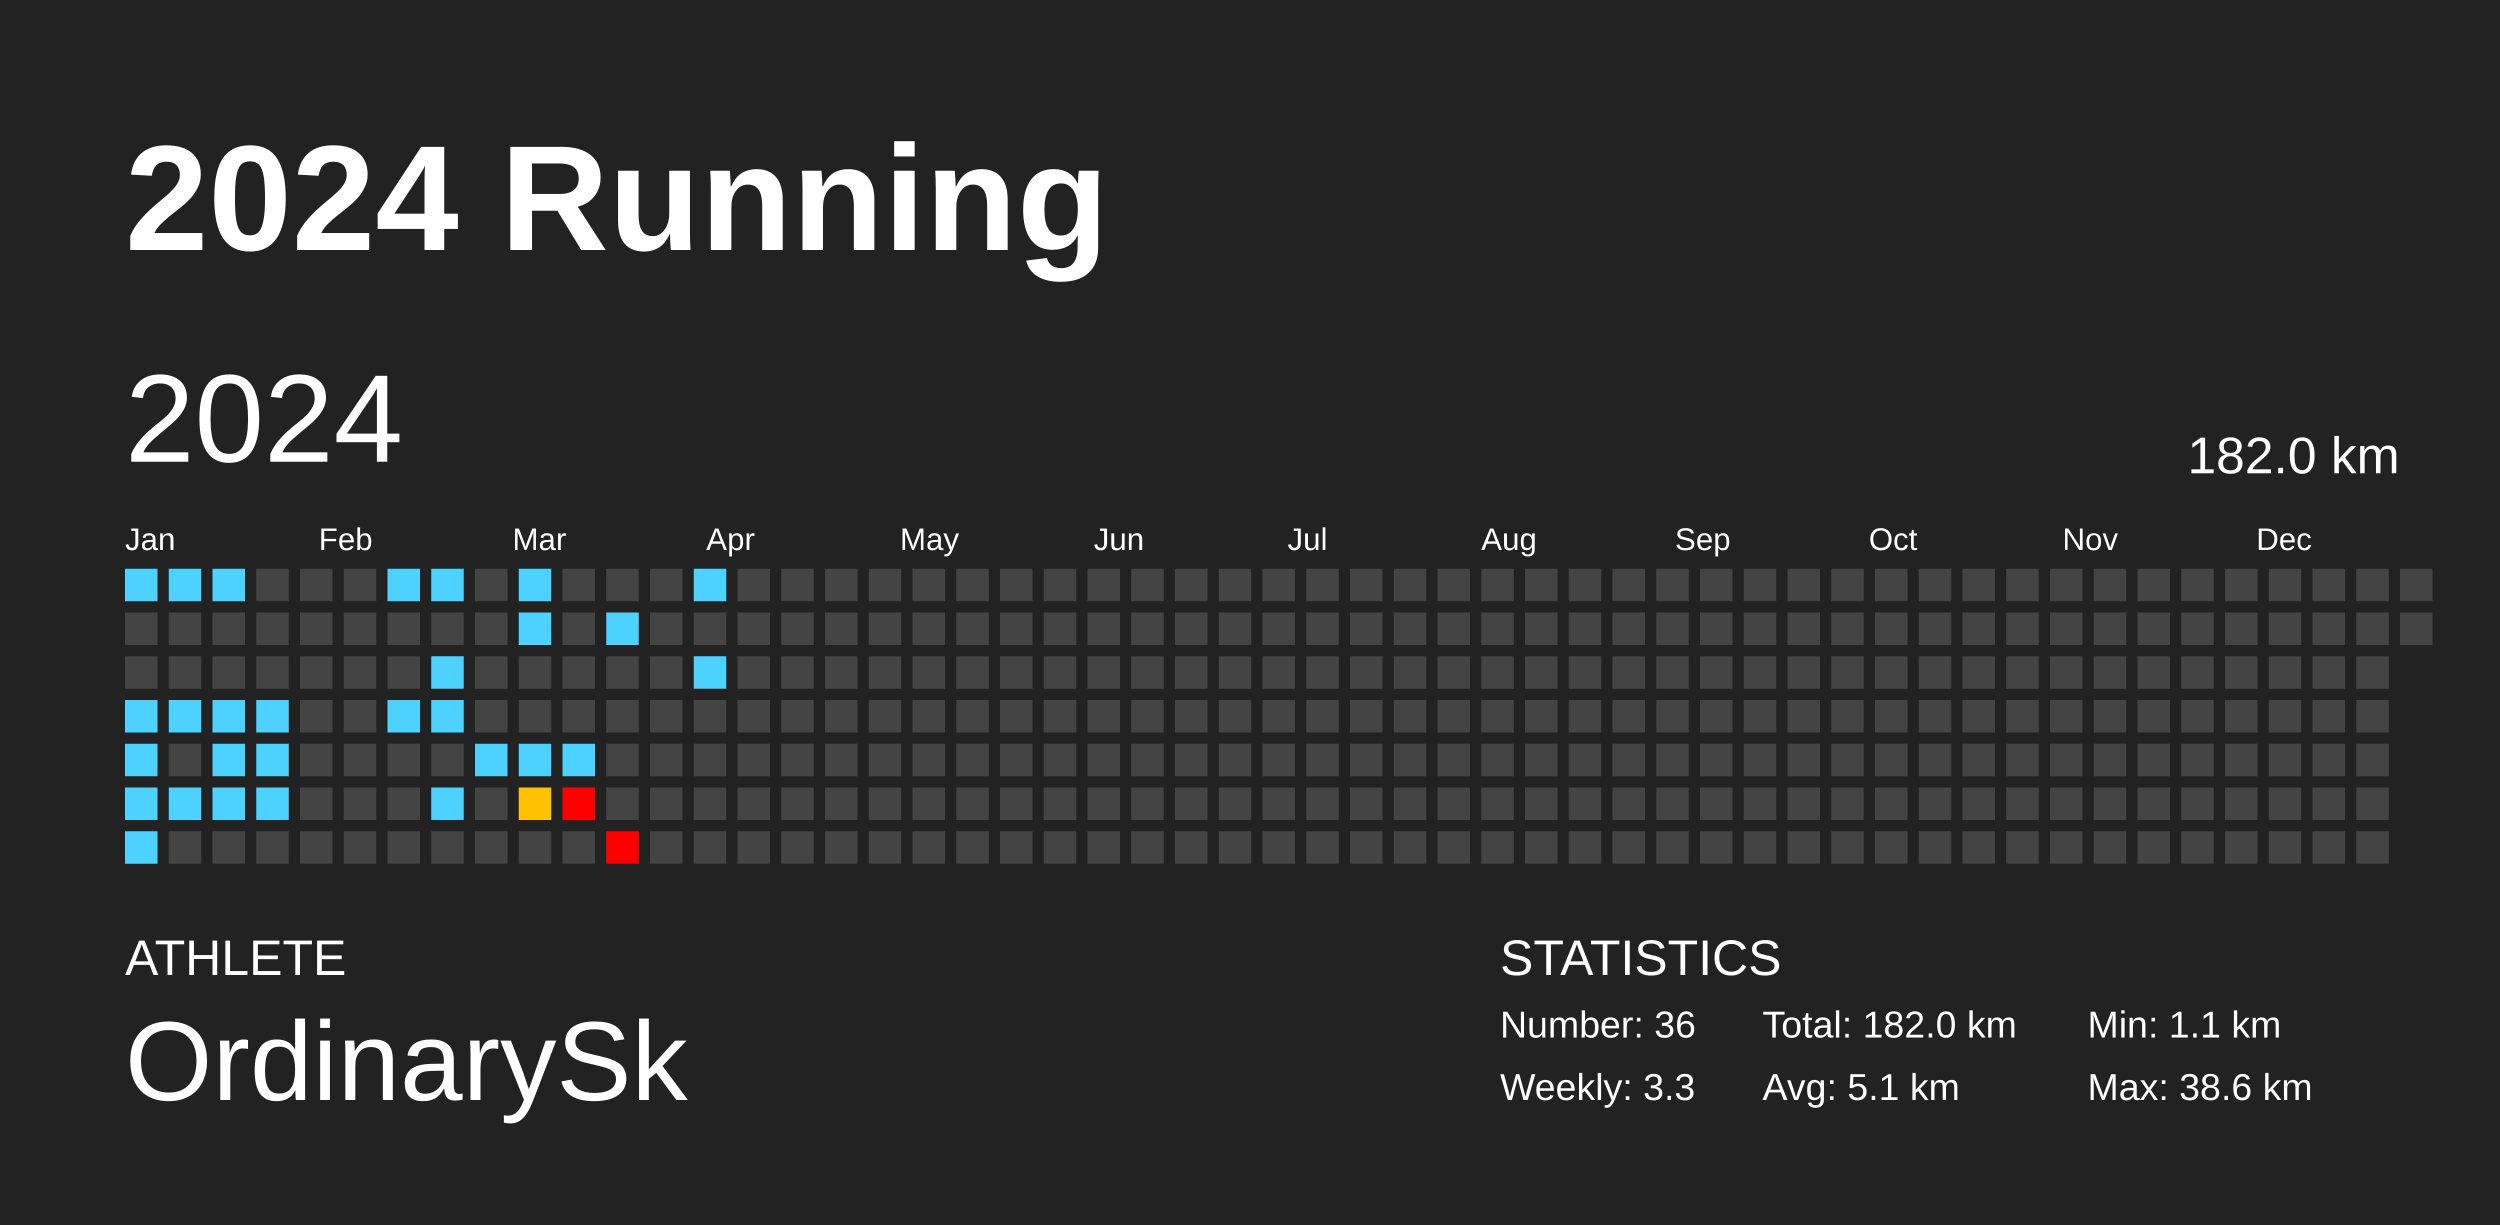
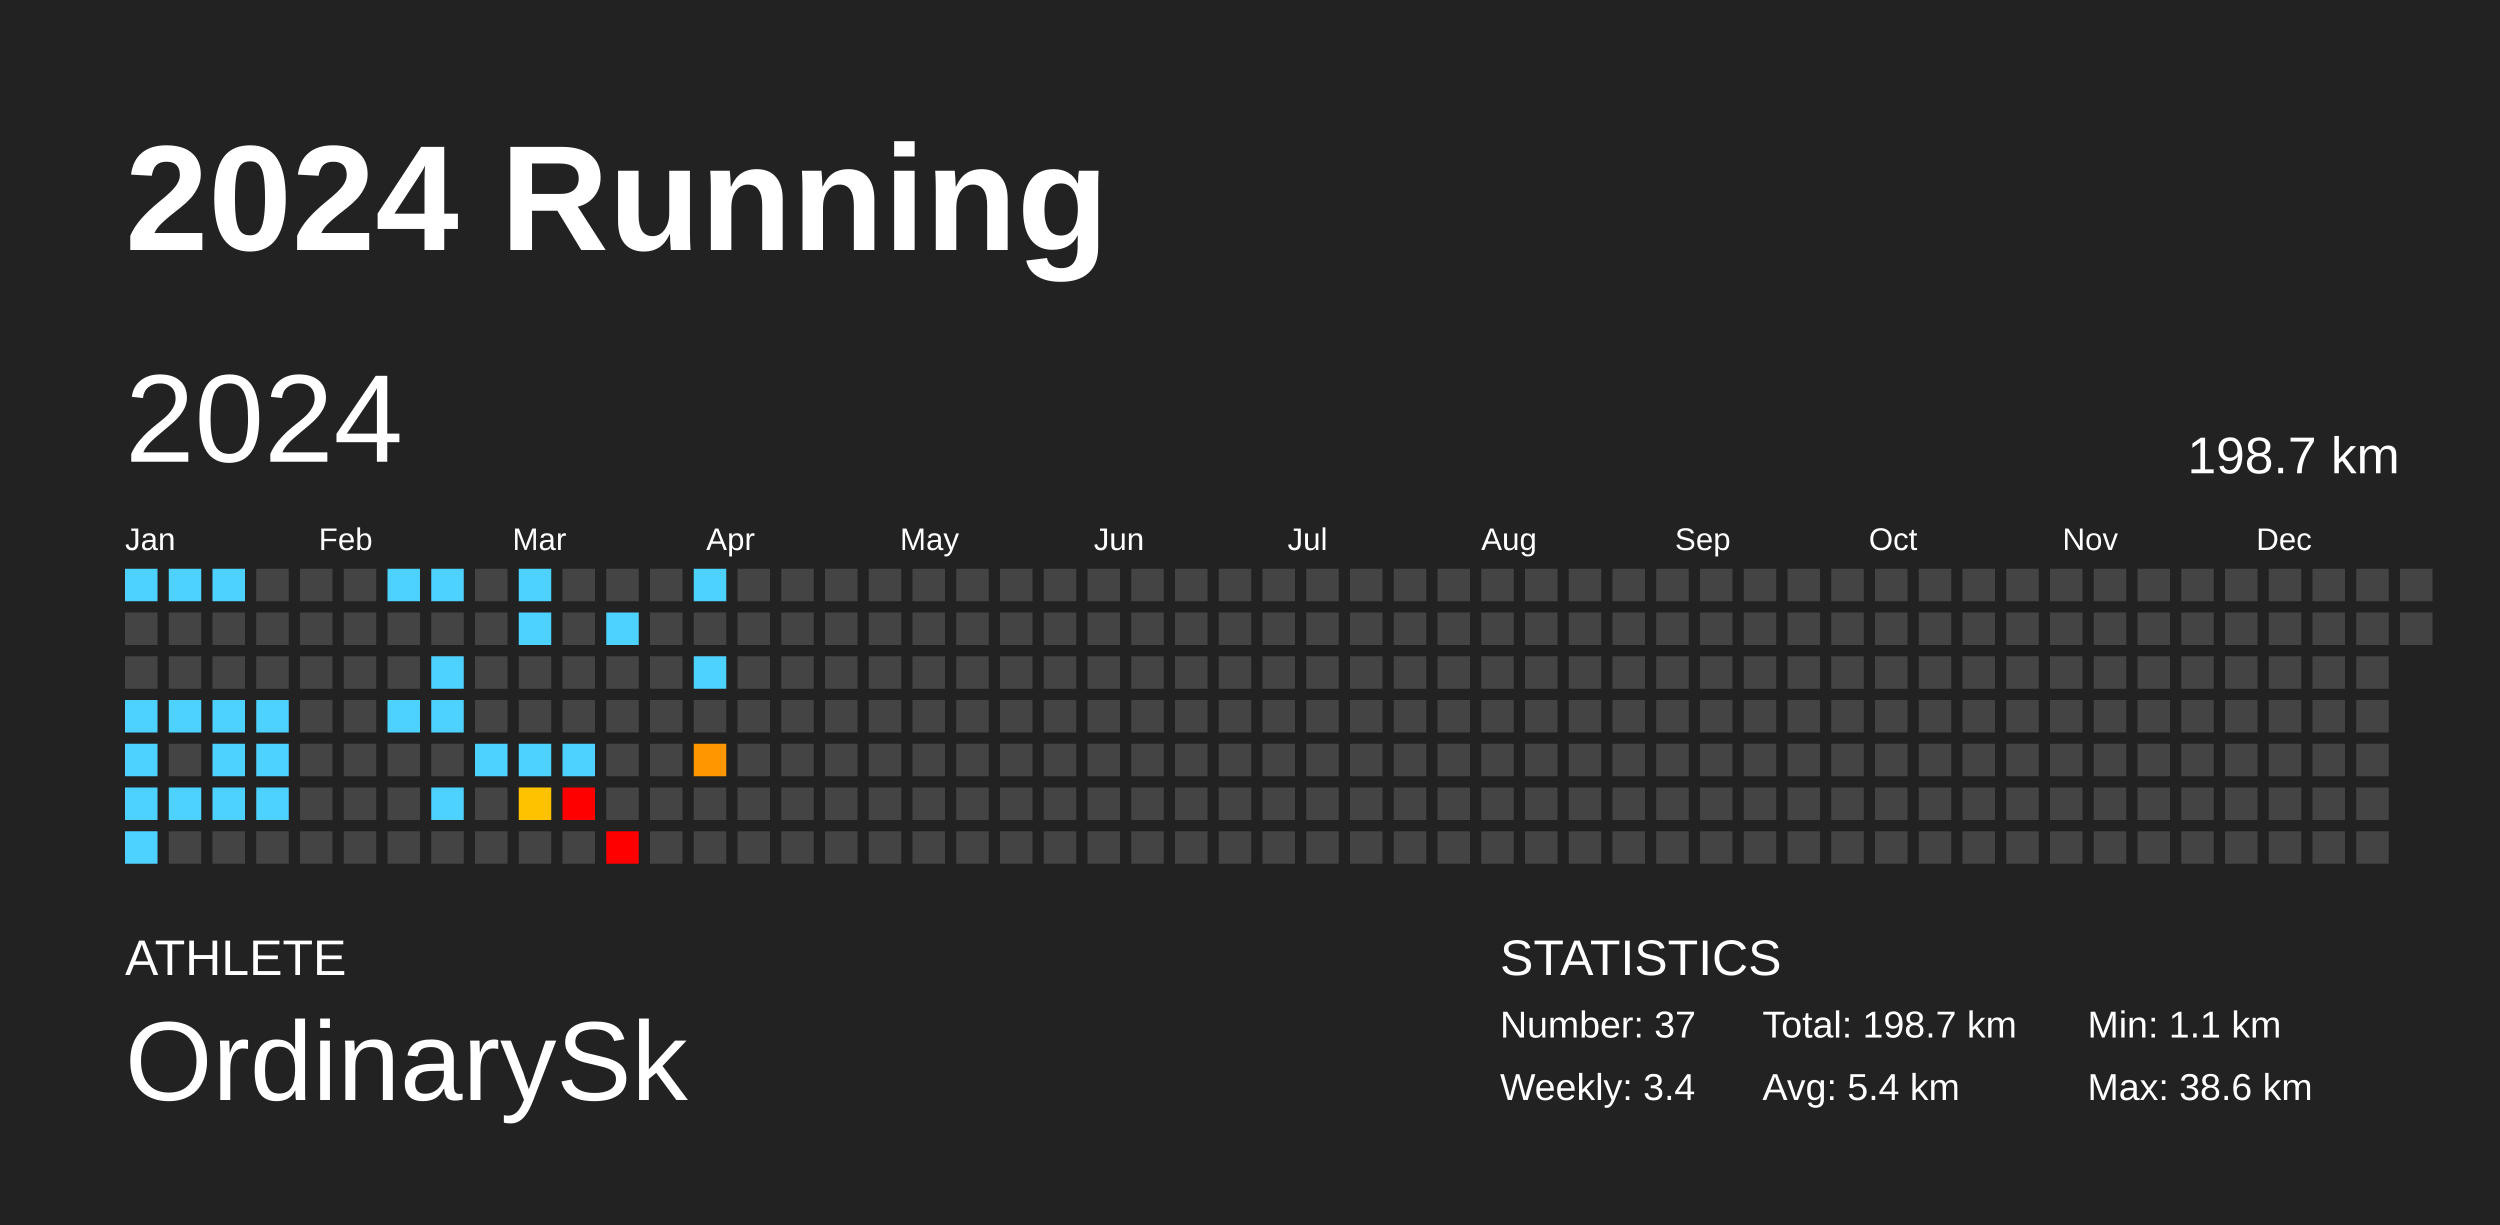
<svg xmlns="http://www.w3.org/2000/svg" baseProfile="full" height="98mm" version="1.1" viewBox="0,0,200,98" width="200mm">
  <defs />
  <rect fill="#222222" height="98" width="200" x="0" y="0" />
  <text fill="#FFFFFF" style="font-size:12px; font-family:Arial; font-weight:bold;" x="10" y="20">2024 Running</text>
  <text fill="#FFFFFF" style="font-size:4px; font-family:Arial" x="10" y="78">ATHLETE</text>
  <text fill="#FFFFFF" style="font-size:9px; font-family:Arial" x="10" y="88">OrdinarySk</text>
  <text fill="#FFFFFF" style="font-size:4px; font-family:Arial" x="120" y="78">STATISTICS</text>
-   <text fill="#FFFFFF" style="font-size:3px; font-family:Arial" x="120" y="83">Number: 36</text>
-   <text fill="#FFFFFF" style="font-size:3px; font-family:Arial" x="120" y="88">Weekly: 3.3</text>
-   <text fill="#FFFFFF" style="font-size:3px; font-family:Arial" x="141" y="83">Total: 182.0 km</text>
-   <text fill="#FFFFFF" style="font-size:3px; font-family:Arial" x="141" y="88">Avg: 5.1 km</text>
+   <text fill="#FFFFFF" style="font-size:3px; font-family:Arial" x="120" y="83">Number: 37</text>
+   <text fill="#FFFFFF" style="font-size:3px; font-family:Arial" x="120" y="88">Weekly: 3.4</text>
+   <text fill="#FFFFFF" style="font-size:3px; font-family:Arial" x="141" y="83">Total: 198.7 km</text>
+   <text fill="#FFFFFF" style="font-size:3px; font-family:Arial" x="141" y="88">Avg: 5.4 km</text>
  <text fill="#FFFFFF" style="font-size:3px; font-family:Arial" x="167" y="83">Min: 1.1 km</text>
  <text fill="#FFFFFF" style="font-size:3px; font-family:Arial" x="167" y="88">Max: 38.6 km</text>
  <text dominant-baseline="hanging" fill="#FFFFFF" style="font-size:10.0px; font-family:Arial;" x="10" y="30">2024</text>
-   <text dominant-baseline="hanging" fill="#FFFFFF" style="font-size:4.125px; font-family:Arial;" x="175" y="35">182.0 km</text>
+   <text dominant-baseline="hanging" fill="#FFFFFF" style="font-size:4.125px; font-family:Arial;" x="175" y="35">198.7 km</text>
  <text fill="#FFFFFF" style="font-size:2.5px; font-family:Arial" x="10.0" y="44">Jan</text>
  <text fill="#FFFFFF" style="font-size:2.5px; font-family:Arial" x="25.5" y="44">Feb</text>
  <text fill="#FFFFFF" style="font-size:2.5px; font-family:Arial" x="41.0" y="44">Mar</text>
  <text fill="#FFFFFF" style="font-size:2.5px; font-family:Arial" x="56.5" y="44">Apr</text>
  <text fill="#FFFFFF" style="font-size:2.5px; font-family:Arial" x="72.0" y="44">May</text>
  <text fill="#FFFFFF" style="font-size:2.5px; font-family:Arial" x="87.5" y="44">Jun</text>
  <text fill="#FFFFFF" style="font-size:2.5px; font-family:Arial" x="103.0" y="44">Jul</text>
  <text fill="#FFFFFF" style="font-size:2.5px; font-family:Arial" x="118.5" y="44">Aug</text>
  <text fill="#FFFFFF" style="font-size:2.5px; font-family:Arial" x="134.0" y="44">Sep</text>
  <text fill="#FFFFFF" style="font-size:2.5px; font-family:Arial" x="149.5" y="44">Oct</text>
  <text fill="#FFFFFF" style="font-size:2.5px; font-family:Arial" x="165.0" y="44">Nov</text>
  <text fill="#FFFFFF" style="font-size:2.5px; font-family:Arial" x="180.5" y="44">Dec</text>
  <rect fill="#4dd2ff" height="2.6" width="2.6" x="10.0" y="45.5" />
  <rect fill="#444444" height="2.6" width="2.6" x="10.0" y="49.0" />
  <rect fill="#444444" height="2.6" width="2.6" x="10.0" y="52.5" />
  <rect fill="#4dd2ff" height="2.6" width="2.6" x="10.0" y="56.0" />
  <rect fill="#4dd2ff" height="2.6" width="2.6" x="10.0" y="59.5" />
  <rect fill="#4dd2ff" height="2.6" width="2.6" x="10.0" y="63.0" />
  <rect fill="#4dd2ff" height="2.6" width="2.6" x="10.0" y="66.5" />
  <rect fill="#4dd2ff" height="2.6" width="2.6" x="13.5" y="45.5" />
  <rect fill="#444444" height="2.6" width="2.6" x="13.5" y="49.0" />
  <rect fill="#444444" height="2.6" width="2.6" x="13.5" y="52.5" />
  <rect fill="#4dd2ff" height="2.6" width="2.6" x="13.5" y="56.0" />
  <rect fill="#444444" height="2.6" width="2.6" x="13.5" y="59.5" />
  <rect fill="#4dd2ff" height="2.6" width="2.6" x="13.5" y="63.0" />
  <rect fill="#444444" height="2.6" width="2.6" x="13.5" y="66.5" />
  <rect fill="#4dd2ff" height="2.6" width="2.6" x="17.0" y="45.5" />
  <rect fill="#444444" height="2.6" width="2.6" x="17.0" y="49.0" />
  <rect fill="#444444" height="2.6" width="2.6" x="17.0" y="52.5" />
  <rect fill="#4dd2ff" height="2.6" width="2.6" x="17.0" y="56.0" />
  <rect fill="#4dd2ff" height="2.6" width="2.6" x="17.0" y="59.5" />
  <rect fill="#4dd2ff" height="2.6" width="2.6" x="17.0" y="63.0" />
  <rect fill="#444444" height="2.6" width="2.6" x="17.0" y="66.5" />
  <rect fill="#444444" height="2.6" width="2.6" x="20.5" y="45.5" />
  <rect fill="#444444" height="2.6" width="2.6" x="20.5" y="49.0" />
  <rect fill="#444444" height="2.6" width="2.6" x="20.5" y="52.5" />
  <rect fill="#4dd2ff" height="2.6" width="2.6" x="20.5" y="56.0" />
  <rect fill="#4dd2ff" height="2.6" width="2.6" x="20.5" y="59.5" />
  <rect fill="#4dd2ff" height="2.6" width="2.6" x="20.5" y="63.0" />
  <rect fill="#444444" height="2.6" width="2.6" x="20.5" y="66.5" />
  <rect fill="#444444" height="2.6" width="2.6" x="24.0" y="45.5" />
  <rect fill="#444444" height="2.6" width="2.6" x="24.0" y="49.0" />
  <rect fill="#444444" height="2.6" width="2.6" x="24.0" y="52.5" />
  <rect fill="#444444" height="2.6" width="2.6" x="24.0" y="56.0" />
  <rect fill="#444444" height="2.6" width="2.6" x="24.0" y="59.5" />
  <rect fill="#444444" height="2.6" width="2.6" x="24.0" y="63.0" />
  <rect fill="#444444" height="2.6" width="2.6" x="24.0" y="66.5" />
  <rect fill="#444444" height="2.6" width="2.6" x="27.5" y="45.5" />
  <rect fill="#444444" height="2.6" width="2.6" x="27.5" y="49.0" />
  <rect fill="#444444" height="2.6" width="2.6" x="27.5" y="52.5" />
  <rect fill="#444444" height="2.6" width="2.6" x="27.5" y="56.0" />
  <rect fill="#444444" height="2.6" width="2.6" x="27.5" y="59.5" />
  <rect fill="#444444" height="2.6" width="2.6" x="27.5" y="63.0" />
  <rect fill="#444444" height="2.6" width="2.6" x="27.5" y="66.5" />
  <rect fill="#4dd2ff" height="2.6" width="2.6" x="31.0" y="45.5" />
  <rect fill="#444444" height="2.6" width="2.6" x="31.0" y="49.0" />
  <rect fill="#444444" height="2.6" width="2.6" x="31.0" y="52.5" />
  <rect fill="#4dd2ff" height="2.6" width="2.6" x="31.0" y="56.0" />
  <rect fill="#444444" height="2.6" width="2.6" x="31.0" y="59.5" />
  <rect fill="#444444" height="2.6" width="2.6" x="31.0" y="63.0" />
  <rect fill="#444444" height="2.6" width="2.6" x="31.0" y="66.5" />
  <rect fill="#4dd2ff" height="2.6" width="2.6" x="34.5" y="45.5" />
  <rect fill="#444444" height="2.6" width="2.6" x="34.5" y="49.0" />
  <rect fill="#4dd2ff" height="2.6" width="2.6" x="34.5" y="52.5" />
  <rect fill="#4dd2ff" height="2.6" width="2.6" x="34.5" y="56.0" />
  <rect fill="#444444" height="2.6" width="2.6" x="34.5" y="59.5" />
  <rect fill="#4dd2ff" height="2.6" width="2.6" x="34.5" y="63.0" />
  <rect fill="#444444" height="2.6" width="2.6" x="34.5" y="66.5" />
  <rect fill="#444444" height="2.6" width="2.6" x="38.0" y="45.5" />
  <rect fill="#444444" height="2.6" width="2.6" x="38.0" y="49.0" />
  <rect fill="#444444" height="2.6" width="2.6" x="38.0" y="52.5" />
  <rect fill="#444444" height="2.6" width="2.6" x="38.0" y="56.0" />
  <rect fill="#4dd2ff" height="2.6" width="2.6" x="38.0" y="59.5" />
  <rect fill="#444444" height="2.6" width="2.6" x="38.0" y="63.0" />
  <rect fill="#444444" height="2.6" width="2.6" x="38.0" y="66.5" />
  <rect fill="#4dd2ff" height="2.6" width="2.6" x="41.5" y="45.5" />
  <rect fill="#4dd2ff" height="2.6" width="2.6" x="41.5" y="49.0" />
  <rect fill="#444444" height="2.6" width="2.6" x="41.5" y="52.5" />
  <rect fill="#444444" height="2.6" width="2.6" x="41.5" y="56.0" />
  <rect fill="#4dd2ff" height="2.6" width="2.6" x="41.5" y="59.5" />
  <rect fill="#ffc200" height="2.6" width="2.6" x="41.5" y="63.0" />
  <rect fill="#444444" height="2.6" width="2.6" x="41.5" y="66.5" />
  <rect fill="#444444" height="2.6" width="2.6" x="45.0" y="45.5" />
  <rect fill="#444444" height="2.6" width="2.6" x="45.0" y="49.0" />
  <rect fill="#444444" height="2.6" width="2.6" x="45.0" y="52.5" />
  <rect fill="#444444" height="2.6" width="2.6" x="45.0" y="56.0" />
  <rect fill="#4dd2ff" height="2.6" width="2.6" x="45.0" y="59.5" />
  <rect fill="red" height="2.6" width="2.6" x="45.0" y="63.0" />
  <rect fill="#444444" height="2.6" width="2.6" x="45.0" y="66.5" />
  <rect fill="#444444" height="2.6" width="2.6" x="48.5" y="45.5" />
  <rect fill="#4dd2ff" height="2.6" width="2.6" x="48.5" y="49.0" />
  <rect fill="#444444" height="2.6" width="2.6" x="48.5" y="52.5" />
  <rect fill="#444444" height="2.6" width="2.6" x="48.5" y="56.0" />
  <rect fill="#444444" height="2.6" width="2.6" x="48.5" y="59.5" />
  <rect fill="#444444" height="2.6" width="2.6" x="48.5" y="63.0" />
  <rect fill="red" height="2.6" width="2.6" x="48.5" y="66.5" />
  <rect fill="#444444" height="2.6" width="2.6" x="52.0" y="45.5" />
  <rect fill="#444444" height="2.6" width="2.6" x="52.0" y="49.0" />
  <rect fill="#444444" height="2.6" width="2.6" x="52.0" y="52.5" />
  <rect fill="#444444" height="2.6" width="2.6" x="52.0" y="56.0" />
  <rect fill="#444444" height="2.6" width="2.6" x="52.0" y="59.5" />
  <rect fill="#444444" height="2.6" width="2.6" x="52.0" y="63.0" />
  <rect fill="#444444" height="2.6" width="2.6" x="52.0" y="66.5" />
  <rect fill="#4dd2ff" height="2.6" width="2.6" x="55.5" y="45.5" />
  <rect fill="#444444" height="2.6" width="2.6" x="55.5" y="49.0" />
  <rect fill="#4dd2ff" height="2.6" width="2.6" x="55.5" y="52.5" />
  <rect fill="#444444" height="2.6" width="2.6" x="55.5" y="56.0" />
-   <rect fill="#444444" height="2.6" width="2.6" x="55.5" y="59.5" />
+   <rect fill="#ff9600" height="2.6" width="2.6" x="55.5" y="59.5" />
  <rect fill="#444444" height="2.6" width="2.6" x="55.5" y="63.0" />
  <rect fill="#444444" height="2.6" width="2.6" x="55.5" y="66.5" />
  <rect fill="#444444" height="2.6" width="2.6" x="59.0" y="45.5" />
  <rect fill="#444444" height="2.6" width="2.6" x="59.0" y="49.0" />
  <rect fill="#444444" height="2.6" width="2.6" x="59.0" y="52.5" />
  <rect fill="#444444" height="2.6" width="2.6" x="59.0" y="56.0" />
  <rect fill="#444444" height="2.6" width="2.6" x="59.0" y="59.5" />
  <rect fill="#444444" height="2.6" width="2.6" x="59.0" y="63.0" />
  <rect fill="#444444" height="2.6" width="2.6" x="59.0" y="66.5" />
  <rect fill="#444444" height="2.6" width="2.6" x="62.5" y="45.5" />
  <rect fill="#444444" height="2.6" width="2.6" x="62.5" y="49.0" />
  <rect fill="#444444" height="2.6" width="2.6" x="62.5" y="52.5" />
  <rect fill="#444444" height="2.6" width="2.6" x="62.5" y="56.0" />
  <rect fill="#444444" height="2.6" width="2.6" x="62.5" y="59.5" />
  <rect fill="#444444" height="2.6" width="2.6" x="62.5" y="63.0" />
  <rect fill="#444444" height="2.6" width="2.6" x="62.5" y="66.5" />
  <rect fill="#444444" height="2.6" width="2.6" x="66.0" y="45.5" />
  <rect fill="#444444" height="2.6" width="2.6" x="66.0" y="49.0" />
  <rect fill="#444444" height="2.6" width="2.6" x="66.0" y="52.5" />
  <rect fill="#444444" height="2.6" width="2.6" x="66.0" y="56.0" />
  <rect fill="#444444" height="2.6" width="2.6" x="66.0" y="59.5" />
  <rect fill="#444444" height="2.6" width="2.6" x="66.0" y="63.0" />
  <rect fill="#444444" height="2.6" width="2.6" x="66.0" y="66.5" />
  <rect fill="#444444" height="2.6" width="2.6" x="69.5" y="45.5" />
  <rect fill="#444444" height="2.6" width="2.6" x="69.5" y="49.0" />
  <rect fill="#444444" height="2.6" width="2.6" x="69.5" y="52.5" />
  <rect fill="#444444" height="2.6" width="2.6" x="69.5" y="56.0" />
  <rect fill="#444444" height="2.6" width="2.6" x="69.5" y="59.5" />
  <rect fill="#444444" height="2.6" width="2.6" x="69.5" y="63.0" />
  <rect fill="#444444" height="2.6" width="2.6" x="69.5" y="66.5" />
  <rect fill="#444444" height="2.6" width="2.6" x="73.0" y="45.5" />
  <rect fill="#444444" height="2.6" width="2.6" x="73.0" y="49.0" />
  <rect fill="#444444" height="2.6" width="2.6" x="73.0" y="52.5" />
  <rect fill="#444444" height="2.6" width="2.6" x="73.0" y="56.0" />
  <rect fill="#444444" height="2.6" width="2.6" x="73.0" y="59.5" />
  <rect fill="#444444" height="2.6" width="2.6" x="73.0" y="63.0" />
  <rect fill="#444444" height="2.6" width="2.6" x="73.0" y="66.5" />
  <rect fill="#444444" height="2.6" width="2.6" x="76.5" y="45.5" />
  <rect fill="#444444" height="2.6" width="2.6" x="76.5" y="49.0" />
  <rect fill="#444444" height="2.6" width="2.6" x="76.5" y="52.5" />
  <rect fill="#444444" height="2.6" width="2.6" x="76.5" y="56.0" />
  <rect fill="#444444" height="2.6" width="2.6" x="76.5" y="59.5" />
  <rect fill="#444444" height="2.6" width="2.6" x="76.5" y="63.0" />
  <rect fill="#444444" height="2.6" width="2.6" x="76.5" y="66.5" />
  <rect fill="#444444" height="2.6" width="2.6" x="80.0" y="45.5" />
  <rect fill="#444444" height="2.6" width="2.6" x="80.0" y="49.0" />
  <rect fill="#444444" height="2.6" width="2.6" x="80.0" y="52.5" />
  <rect fill="#444444" height="2.6" width="2.6" x="80.0" y="56.0" />
  <rect fill="#444444" height="2.6" width="2.6" x="80.0" y="59.5" />
  <rect fill="#444444" height="2.6" width="2.6" x="80.0" y="63.0" />
  <rect fill="#444444" height="2.6" width="2.6" x="80.0" y="66.5" />
  <rect fill="#444444" height="2.6" width="2.6" x="83.5" y="45.5" />
  <rect fill="#444444" height="2.6" width="2.6" x="83.5" y="49.0" />
  <rect fill="#444444" height="2.6" width="2.6" x="83.5" y="52.5" />
  <rect fill="#444444" height="2.6" width="2.6" x="83.5" y="56.0" />
  <rect fill="#444444" height="2.6" width="2.6" x="83.5" y="59.5" />
  <rect fill="#444444" height="2.6" width="2.6" x="83.5" y="63.0" />
  <rect fill="#444444" height="2.6" width="2.6" x="83.5" y="66.5" />
  <rect fill="#444444" height="2.6" width="2.6" x="87.0" y="45.5" />
  <rect fill="#444444" height="2.6" width="2.6" x="87.0" y="49.0" />
  <rect fill="#444444" height="2.6" width="2.6" x="87.0" y="52.5" />
  <rect fill="#444444" height="2.6" width="2.6" x="87.0" y="56.0" />
  <rect fill="#444444" height="2.6" width="2.6" x="87.0" y="59.5" />
  <rect fill="#444444" height="2.6" width="2.6" x="87.0" y="63.0" />
  <rect fill="#444444" height="2.6" width="2.6" x="87.0" y="66.5" />
  <rect fill="#444444" height="2.6" width="2.6" x="90.5" y="45.5" />
  <rect fill="#444444" height="2.6" width="2.6" x="90.5" y="49.0" />
  <rect fill="#444444" height="2.6" width="2.6" x="90.5" y="52.5" />
  <rect fill="#444444" height="2.6" width="2.6" x="90.5" y="56.0" />
  <rect fill="#444444" height="2.6" width="2.6" x="90.5" y="59.5" />
  <rect fill="#444444" height="2.6" width="2.6" x="90.5" y="63.0" />
  <rect fill="#444444" height="2.6" width="2.6" x="90.5" y="66.5" />
  <rect fill="#444444" height="2.6" width="2.6" x="94.0" y="45.5" />
  <rect fill="#444444" height="2.6" width="2.6" x="94.0" y="49.0" />
  <rect fill="#444444" height="2.6" width="2.6" x="94.0" y="52.5" />
  <rect fill="#444444" height="2.6" width="2.6" x="94.0" y="56.0" />
  <rect fill="#444444" height="2.6" width="2.6" x="94.0" y="59.5" />
  <rect fill="#444444" height="2.6" width="2.6" x="94.0" y="63.0" />
  <rect fill="#444444" height="2.6" width="2.6" x="94.0" y="66.5" />
  <rect fill="#444444" height="2.6" width="2.6" x="97.5" y="45.5" />
  <rect fill="#444444" height="2.6" width="2.6" x="97.5" y="49.0" />
  <rect fill="#444444" height="2.6" width="2.6" x="97.5" y="52.5" />
  <rect fill="#444444" height="2.6" width="2.6" x="97.5" y="56.0" />
  <rect fill="#444444" height="2.6" width="2.6" x="97.5" y="59.5" />
  <rect fill="#444444" height="2.6" width="2.6" x="97.5" y="63.0" />
  <rect fill="#444444" height="2.6" width="2.6" x="97.5" y="66.5" />
  <rect fill="#444444" height="2.6" width="2.6" x="101.0" y="45.5" />
  <rect fill="#444444" height="2.6" width="2.6" x="101.0" y="49.0" />
  <rect fill="#444444" height="2.6" width="2.6" x="101.0" y="52.5" />
  <rect fill="#444444" height="2.6" width="2.6" x="101.0" y="56.0" />
  <rect fill="#444444" height="2.6" width="2.6" x="101.0" y="59.5" />
  <rect fill="#444444" height="2.6" width="2.6" x="101.0" y="63.0" />
  <rect fill="#444444" height="2.6" width="2.6" x="101.0" y="66.5" />
  <rect fill="#444444" height="2.6" width="2.6" x="104.5" y="45.5" />
  <rect fill="#444444" height="2.6" width="2.6" x="104.5" y="49.0" />
  <rect fill="#444444" height="2.6" width="2.6" x="104.5" y="52.5" />
  <rect fill="#444444" height="2.6" width="2.6" x="104.5" y="56.0" />
  <rect fill="#444444" height="2.6" width="2.6" x="104.5" y="59.5" />
  <rect fill="#444444" height="2.6" width="2.6" x="104.5" y="63.0" />
  <rect fill="#444444" height="2.6" width="2.6" x="104.5" y="66.5" />
  <rect fill="#444444" height="2.6" width="2.6" x="108.0" y="45.5" />
  <rect fill="#444444" height="2.6" width="2.6" x="108.0" y="49.0" />
  <rect fill="#444444" height="2.6" width="2.6" x="108.0" y="52.5" />
  <rect fill="#444444" height="2.6" width="2.6" x="108.0" y="56.0" />
  <rect fill="#444444" height="2.6" width="2.6" x="108.0" y="59.5" />
  <rect fill="#444444" height="2.6" width="2.6" x="108.0" y="63.0" />
  <rect fill="#444444" height="2.6" width="2.6" x="108.0" y="66.5" />
  <rect fill="#444444" height="2.6" width="2.6" x="111.5" y="45.5" />
  <rect fill="#444444" height="2.6" width="2.6" x="111.5" y="49.0" />
  <rect fill="#444444" height="2.6" width="2.6" x="111.5" y="52.5" />
  <rect fill="#444444" height="2.6" width="2.6" x="111.5" y="56.0" />
  <rect fill="#444444" height="2.6" width="2.6" x="111.5" y="59.5" />
  <rect fill="#444444" height="2.6" width="2.6" x="111.5" y="63.0" />
  <rect fill="#444444" height="2.6" width="2.6" x="111.5" y="66.5" />
  <rect fill="#444444" height="2.6" width="2.6" x="115.0" y="45.5" />
  <rect fill="#444444" height="2.6" width="2.6" x="115.0" y="49.0" />
  <rect fill="#444444" height="2.6" width="2.6" x="115.0" y="52.5" />
  <rect fill="#444444" height="2.6" width="2.6" x="115.0" y="56.0" />
  <rect fill="#444444" height="2.6" width="2.6" x="115.0" y="59.5" />
  <rect fill="#444444" height="2.6" width="2.6" x="115.0" y="63.0" />
  <rect fill="#444444" height="2.6" width="2.6" x="115.0" y="66.5" />
  <rect fill="#444444" height="2.6" width="2.6" x="118.5" y="45.5" />
  <rect fill="#444444" height="2.6" width="2.6" x="118.5" y="49.0" />
  <rect fill="#444444" height="2.6" width="2.6" x="118.5" y="52.5" />
  <rect fill="#444444" height="2.6" width="2.6" x="118.5" y="56.0" />
  <rect fill="#444444" height="2.6" width="2.6" x="118.5" y="59.5" />
  <rect fill="#444444" height="2.6" width="2.6" x="118.5" y="63.0" />
  <rect fill="#444444" height="2.6" width="2.6" x="118.5" y="66.5" />
  <rect fill="#444444" height="2.6" width="2.6" x="122.0" y="45.5" />
  <rect fill="#444444" height="2.6" width="2.6" x="122.0" y="49.0" />
  <rect fill="#444444" height="2.6" width="2.6" x="122.0" y="52.5" />
  <rect fill="#444444" height="2.6" width="2.6" x="122.0" y="56.0" />
  <rect fill="#444444" height="2.6" width="2.6" x="122.0" y="59.5" />
  <rect fill="#444444" height="2.6" width="2.6" x="122.0" y="63.0" />
  <rect fill="#444444" height="2.6" width="2.6" x="122.0" y="66.5" />
  <rect fill="#444444" height="2.6" width="2.6" x="125.5" y="45.5" />
  <rect fill="#444444" height="2.6" width="2.6" x="125.5" y="49.0" />
  <rect fill="#444444" height="2.6" width="2.6" x="125.5" y="52.5" />
  <rect fill="#444444" height="2.6" width="2.6" x="125.5" y="56.0" />
  <rect fill="#444444" height="2.6" width="2.6" x="125.5" y="59.5" />
  <rect fill="#444444" height="2.6" width="2.6" x="125.5" y="63.0" />
  <rect fill="#444444" height="2.6" width="2.6" x="125.5" y="66.5" />
  <rect fill="#444444" height="2.6" width="2.6" x="129.0" y="45.5" />
  <rect fill="#444444" height="2.6" width="2.6" x="129.0" y="49.0" />
  <rect fill="#444444" height="2.6" width="2.6" x="129.0" y="52.5" />
  <rect fill="#444444" height="2.6" width="2.6" x="129.0" y="56.0" />
  <rect fill="#444444" height="2.6" width="2.6" x="129.0" y="59.5" />
  <rect fill="#444444" height="2.6" width="2.6" x="129.0" y="63.0" />
  <rect fill="#444444" height="2.6" width="2.6" x="129.0" y="66.5" />
  <rect fill="#444444" height="2.6" width="2.6" x="132.5" y="45.5" />
  <rect fill="#444444" height="2.6" width="2.6" x="132.5" y="49.0" />
  <rect fill="#444444" height="2.6" width="2.6" x="132.5" y="52.5" />
  <rect fill="#444444" height="2.6" width="2.6" x="132.5" y="56.0" />
  <rect fill="#444444" height="2.6" width="2.6" x="132.5" y="59.5" />
  <rect fill="#444444" height="2.6" width="2.6" x="132.5" y="63.0" />
  <rect fill="#444444" height="2.6" width="2.6" x="132.5" y="66.5" />
  <rect fill="#444444" height="2.6" width="2.6" x="136.0" y="45.5" />
  <rect fill="#444444" height="2.6" width="2.6" x="136.0" y="49.0" />
  <rect fill="#444444" height="2.6" width="2.6" x="136.0" y="52.5" />
  <rect fill="#444444" height="2.6" width="2.6" x="136.0" y="56.0" />
  <rect fill="#444444" height="2.6" width="2.6" x="136.0" y="59.5" />
  <rect fill="#444444" height="2.6" width="2.6" x="136.0" y="63.0" />
  <rect fill="#444444" height="2.6" width="2.6" x="136.0" y="66.5" />
  <rect fill="#444444" height="2.6" width="2.6" x="139.5" y="45.5" />
  <rect fill="#444444" height="2.6" width="2.6" x="139.5" y="49.0" />
  <rect fill="#444444" height="2.6" width="2.6" x="139.5" y="52.5" />
  <rect fill="#444444" height="2.6" width="2.6" x="139.5" y="56.0" />
  <rect fill="#444444" height="2.6" width="2.6" x="139.5" y="59.5" />
  <rect fill="#444444" height="2.6" width="2.6" x="139.5" y="63.0" />
  <rect fill="#444444" height="2.6" width="2.6" x="139.5" y="66.5" />
  <rect fill="#444444" height="2.6" width="2.6" x="143.0" y="45.5" />
  <rect fill="#444444" height="2.6" width="2.6" x="143.0" y="49.0" />
  <rect fill="#444444" height="2.6" width="2.6" x="143.0" y="52.5" />
  <rect fill="#444444" height="2.6" width="2.6" x="143.0" y="56.0" />
  <rect fill="#444444" height="2.6" width="2.6" x="143.0" y="59.5" />
  <rect fill="#444444" height="2.6" width="2.6" x="143.0" y="63.0" />
  <rect fill="#444444" height="2.6" width="2.6" x="143.0" y="66.5" />
  <rect fill="#444444" height="2.6" width="2.6" x="146.5" y="45.5" />
  <rect fill="#444444" height="2.6" width="2.6" x="146.5" y="49.0" />
  <rect fill="#444444" height="2.6" width="2.6" x="146.5" y="52.5" />
  <rect fill="#444444" height="2.6" width="2.6" x="146.5" y="56.0" />
  <rect fill="#444444" height="2.6" width="2.6" x="146.5" y="59.5" />
  <rect fill="#444444" height="2.6" width="2.6" x="146.5" y="63.0" />
  <rect fill="#444444" height="2.6" width="2.6" x="146.5" y="66.5" />
  <rect fill="#444444" height="2.6" width="2.6" x="150.0" y="45.5" />
  <rect fill="#444444" height="2.6" width="2.6" x="150.0" y="49.0" />
  <rect fill="#444444" height="2.6" width="2.6" x="150.0" y="52.5" />
  <rect fill="#444444" height="2.6" width="2.6" x="150.0" y="56.0" />
  <rect fill="#444444" height="2.6" width="2.6" x="150.0" y="59.5" />
  <rect fill="#444444" height="2.6" width="2.6" x="150.0" y="63.0" />
  <rect fill="#444444" height="2.6" width="2.6" x="150.0" y="66.5" />
  <rect fill="#444444" height="2.6" width="2.6" x="153.5" y="45.5" />
  <rect fill="#444444" height="2.6" width="2.6" x="153.5" y="49.0" />
  <rect fill="#444444" height="2.6" width="2.6" x="153.5" y="52.5" />
  <rect fill="#444444" height="2.6" width="2.6" x="153.5" y="56.0" />
  <rect fill="#444444" height="2.6" width="2.6" x="153.5" y="59.5" />
  <rect fill="#444444" height="2.6" width="2.6" x="153.5" y="63.0" />
  <rect fill="#444444" height="2.6" width="2.6" x="153.5" y="66.5" />
  <rect fill="#444444" height="2.6" width="2.6" x="157.0" y="45.5" />
  <rect fill="#444444" height="2.6" width="2.6" x="157.0" y="49.0" />
  <rect fill="#444444" height="2.6" width="2.6" x="157.0" y="52.5" />
  <rect fill="#444444" height="2.6" width="2.6" x="157.0" y="56.0" />
  <rect fill="#444444" height="2.6" width="2.6" x="157.0" y="59.5" />
  <rect fill="#444444" height="2.6" width="2.6" x="157.0" y="63.0" />
  <rect fill="#444444" height="2.6" width="2.6" x="157.0" y="66.5" />
  <rect fill="#444444" height="2.6" width="2.6" x="160.5" y="45.5" />
  <rect fill="#444444" height="2.6" width="2.6" x="160.5" y="49.0" />
  <rect fill="#444444" height="2.6" width="2.6" x="160.5" y="52.5" />
  <rect fill="#444444" height="2.6" width="2.6" x="160.5" y="56.0" />
  <rect fill="#444444" height="2.6" width="2.6" x="160.5" y="59.5" />
  <rect fill="#444444" height="2.6" width="2.6" x="160.5" y="63.0" />
  <rect fill="#444444" height="2.6" width="2.6" x="160.5" y="66.5" />
  <rect fill="#444444" height="2.6" width="2.6" x="164.0" y="45.5" />
  <rect fill="#444444" height="2.6" width="2.6" x="164.0" y="49.0" />
  <rect fill="#444444" height="2.6" width="2.6" x="164.0" y="52.5" />
  <rect fill="#444444" height="2.6" width="2.6" x="164.0" y="56.0" />
  <rect fill="#444444" height="2.6" width="2.6" x="164.0" y="59.5" />
  <rect fill="#444444" height="2.6" width="2.6" x="164.0" y="63.0" />
  <rect fill="#444444" height="2.6" width="2.6" x="164.0" y="66.5" />
  <rect fill="#444444" height="2.6" width="2.6" x="167.5" y="45.5" />
  <rect fill="#444444" height="2.6" width="2.6" x="167.5" y="49.0" />
  <rect fill="#444444" height="2.6" width="2.6" x="167.5" y="52.5" />
  <rect fill="#444444" height="2.6" width="2.6" x="167.5" y="56.0" />
  <rect fill="#444444" height="2.6" width="2.6" x="167.5" y="59.5" />
  <rect fill="#444444" height="2.6" width="2.6" x="167.5" y="63.0" />
  <rect fill="#444444" height="2.6" width="2.6" x="167.5" y="66.5" />
  <rect fill="#444444" height="2.6" width="2.6" x="171.0" y="45.5" />
  <rect fill="#444444" height="2.6" width="2.6" x="171.0" y="49.0" />
  <rect fill="#444444" height="2.6" width="2.6" x="171.0" y="52.5" />
  <rect fill="#444444" height="2.6" width="2.6" x="171.0" y="56.0" />
  <rect fill="#444444" height="2.6" width="2.6" x="171.0" y="59.5" />
  <rect fill="#444444" height="2.6" width="2.6" x="171.0" y="63.0" />
  <rect fill="#444444" height="2.6" width="2.6" x="171.0" y="66.5" />
  <rect fill="#444444" height="2.6" width="2.6" x="174.5" y="45.5" />
  <rect fill="#444444" height="2.6" width="2.6" x="174.5" y="49.0" />
  <rect fill="#444444" height="2.6" width="2.6" x="174.5" y="52.5" />
  <rect fill="#444444" height="2.6" width="2.6" x="174.5" y="56.0" />
  <rect fill="#444444" height="2.6" width="2.6" x="174.5" y="59.5" />
  <rect fill="#444444" height="2.6" width="2.6" x="174.5" y="63.0" />
  <rect fill="#444444" height="2.6" width="2.6" x="174.5" y="66.5" />
  <rect fill="#444444" height="2.6" width="2.6" x="178.0" y="45.5" />
  <rect fill="#444444" height="2.6" width="2.6" x="178.0" y="49.0" />
  <rect fill="#444444" height="2.6" width="2.6" x="178.0" y="52.5" />
  <rect fill="#444444" height="2.6" width="2.6" x="178.0" y="56.0" />
  <rect fill="#444444" height="2.6" width="2.6" x="178.0" y="59.5" />
  <rect fill="#444444" height="2.6" width="2.6" x="178.0" y="63.0" />
  <rect fill="#444444" height="2.6" width="2.6" x="178.0" y="66.5" />
  <rect fill="#444444" height="2.6" width="2.6" x="181.5" y="45.5" />
  <rect fill="#444444" height="2.6" width="2.6" x="181.5" y="49.0" />
  <rect fill="#444444" height="2.6" width="2.6" x="181.5" y="52.5" />
  <rect fill="#444444" height="2.6" width="2.6" x="181.5" y="56.0" />
  <rect fill="#444444" height="2.6" width="2.6" x="181.5" y="59.5" />
  <rect fill="#444444" height="2.6" width="2.6" x="181.5" y="63.0" />
  <rect fill="#444444" height="2.6" width="2.6" x="181.5" y="66.5" />
  <rect fill="#444444" height="2.6" width="2.6" x="185.0" y="45.5" />
  <rect fill="#444444" height="2.6" width="2.6" x="185.0" y="49.0" />
  <rect fill="#444444" height="2.6" width="2.6" x="185.0" y="52.5" />
  <rect fill="#444444" height="2.6" width="2.6" x="185.0" y="56.0" />
  <rect fill="#444444" height="2.6" width="2.6" x="185.0" y="59.5" />
  <rect fill="#444444" height="2.6" width="2.6" x="185.0" y="63.0" />
  <rect fill="#444444" height="2.6" width="2.6" x="185.0" y="66.5" />
  <rect fill="#444444" height="2.6" width="2.6" x="188.5" y="45.5" />
  <rect fill="#444444" height="2.6" width="2.6" x="188.5" y="49.0" />
  <rect fill="#444444" height="2.6" width="2.6" x="188.5" y="52.5" />
  <rect fill="#444444" height="2.6" width="2.6" x="188.5" y="56.0" />
  <rect fill="#444444" height="2.6" width="2.6" x="188.5" y="59.5" />
  <rect fill="#444444" height="2.6" width="2.6" x="188.5" y="63.0" />
  <rect fill="#444444" height="2.6" width="2.6" x="188.5" y="66.5" />
  <rect fill="#444444" height="2.6" width="2.6" x="192.0" y="45.5" />
  <rect fill="#444444" height="2.6" width="2.6" x="192.0" y="49.0" />
</svg>
